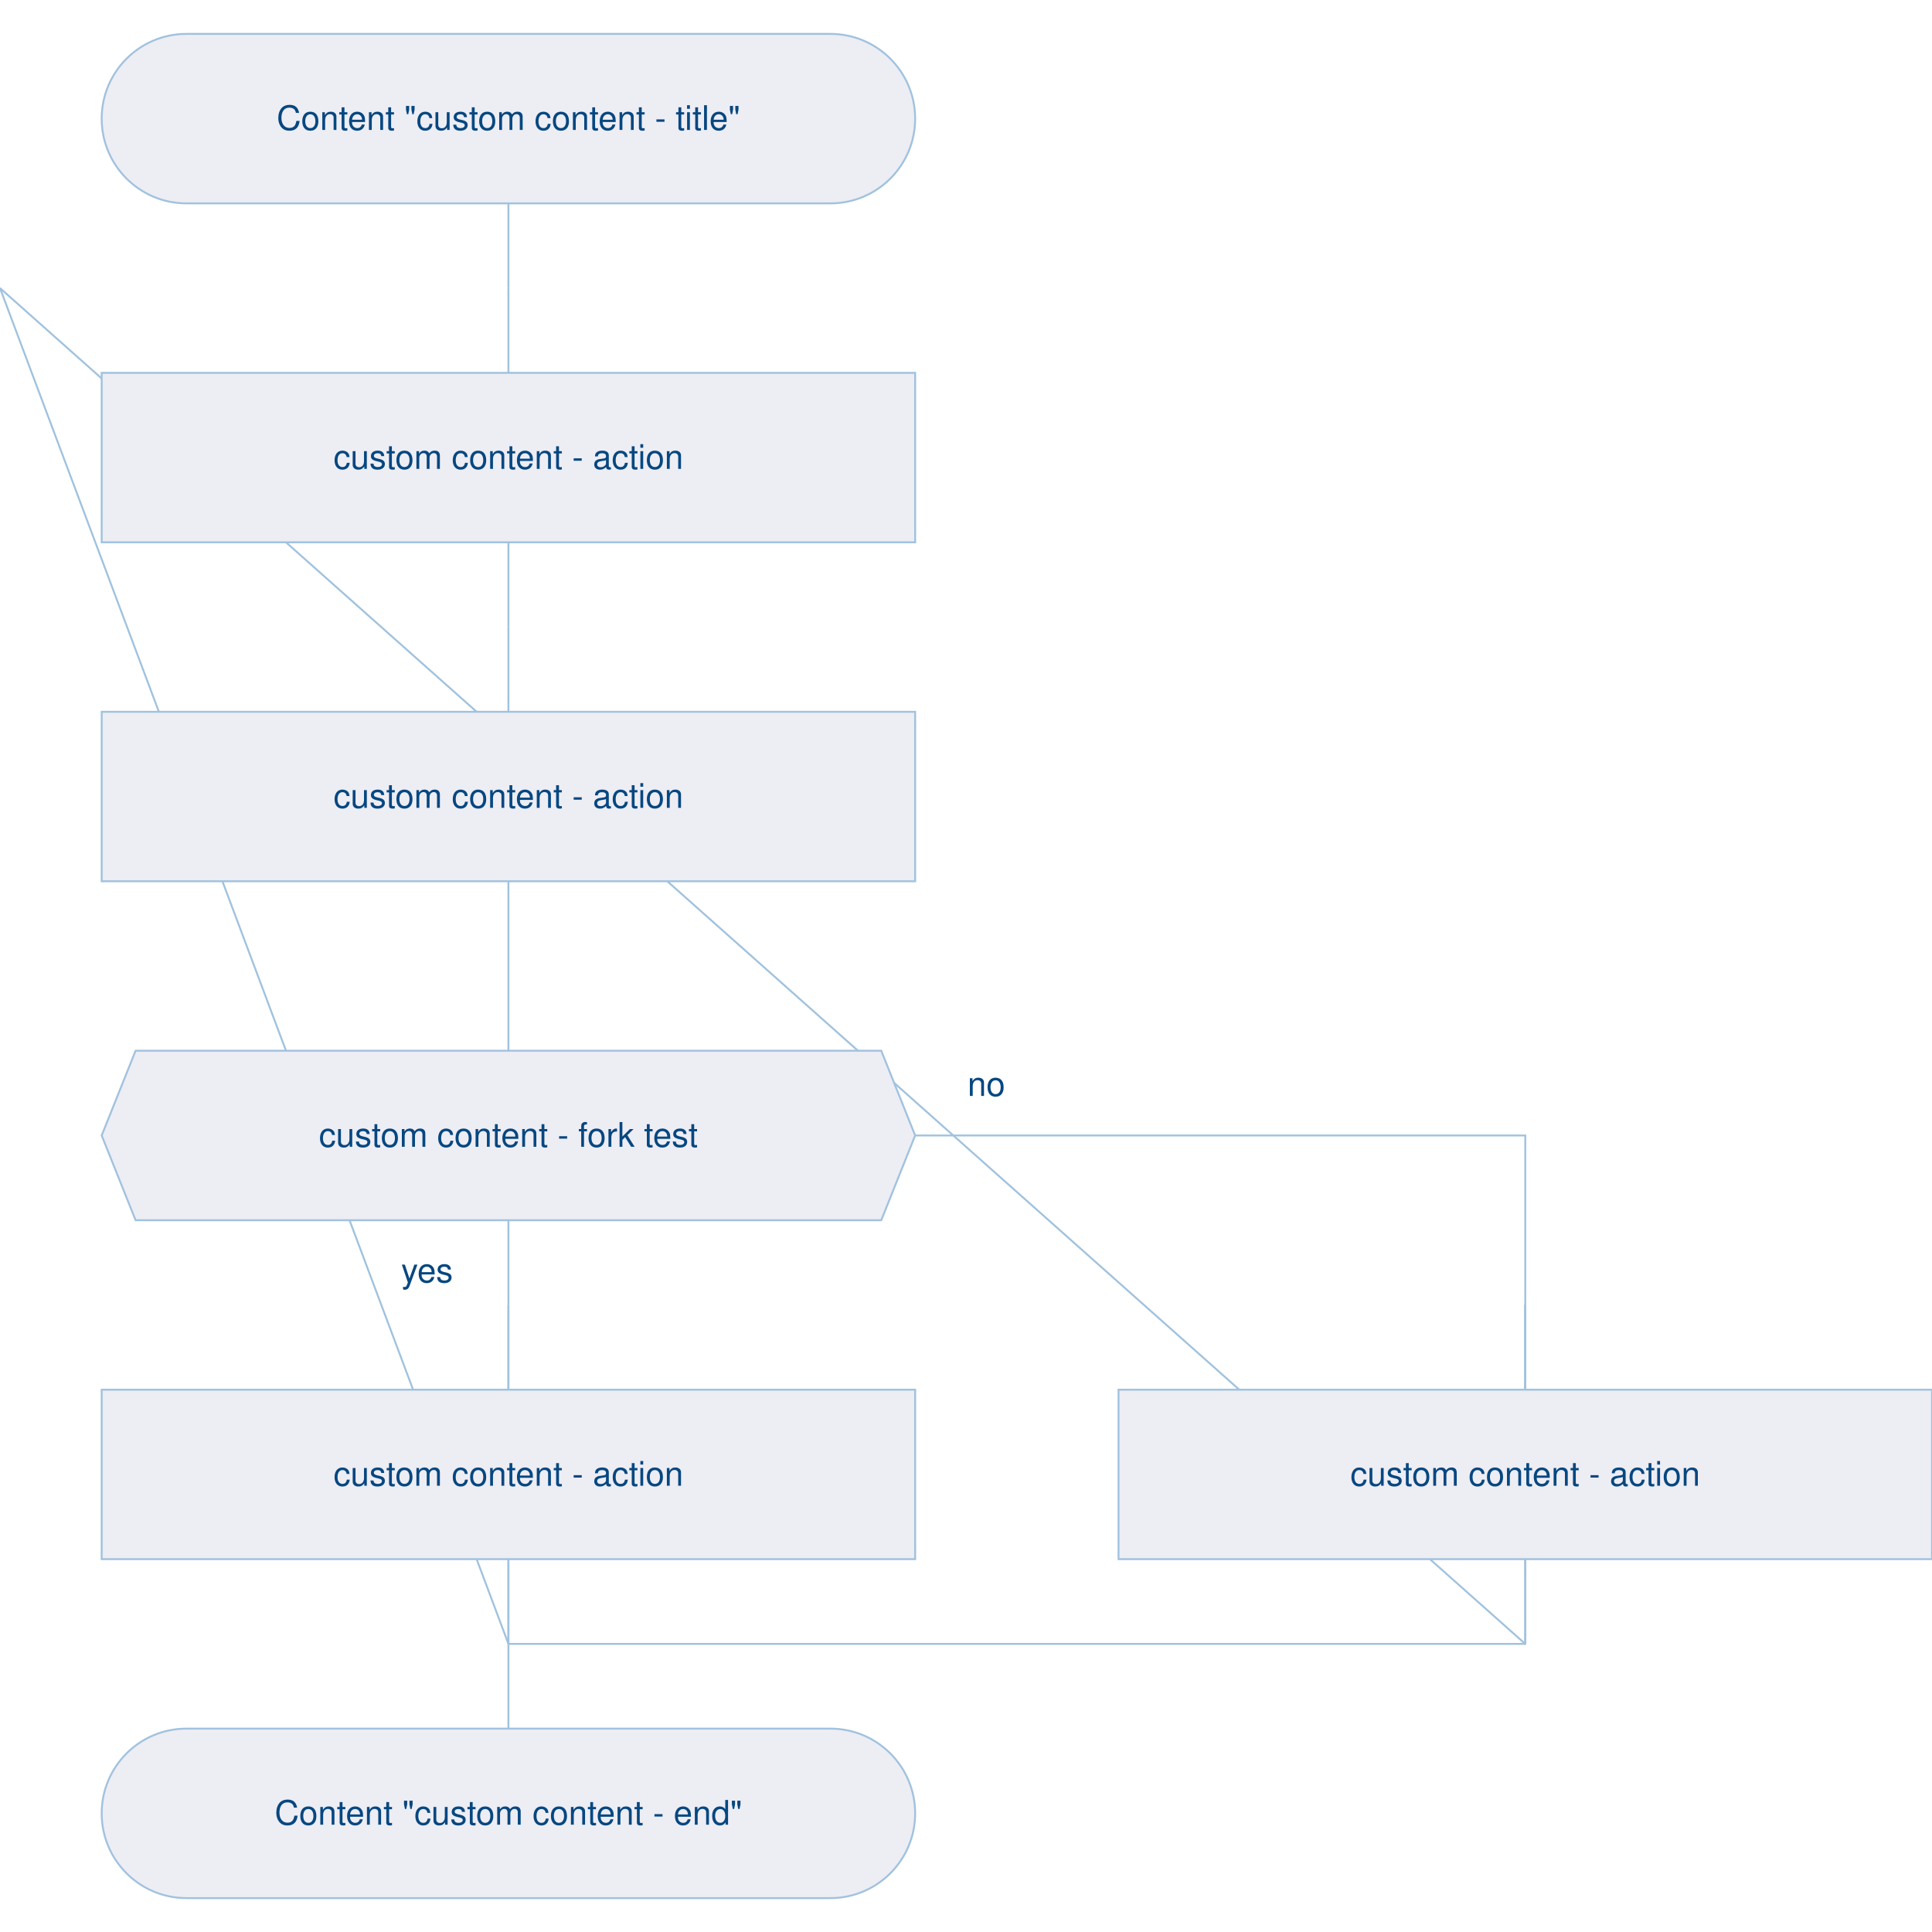
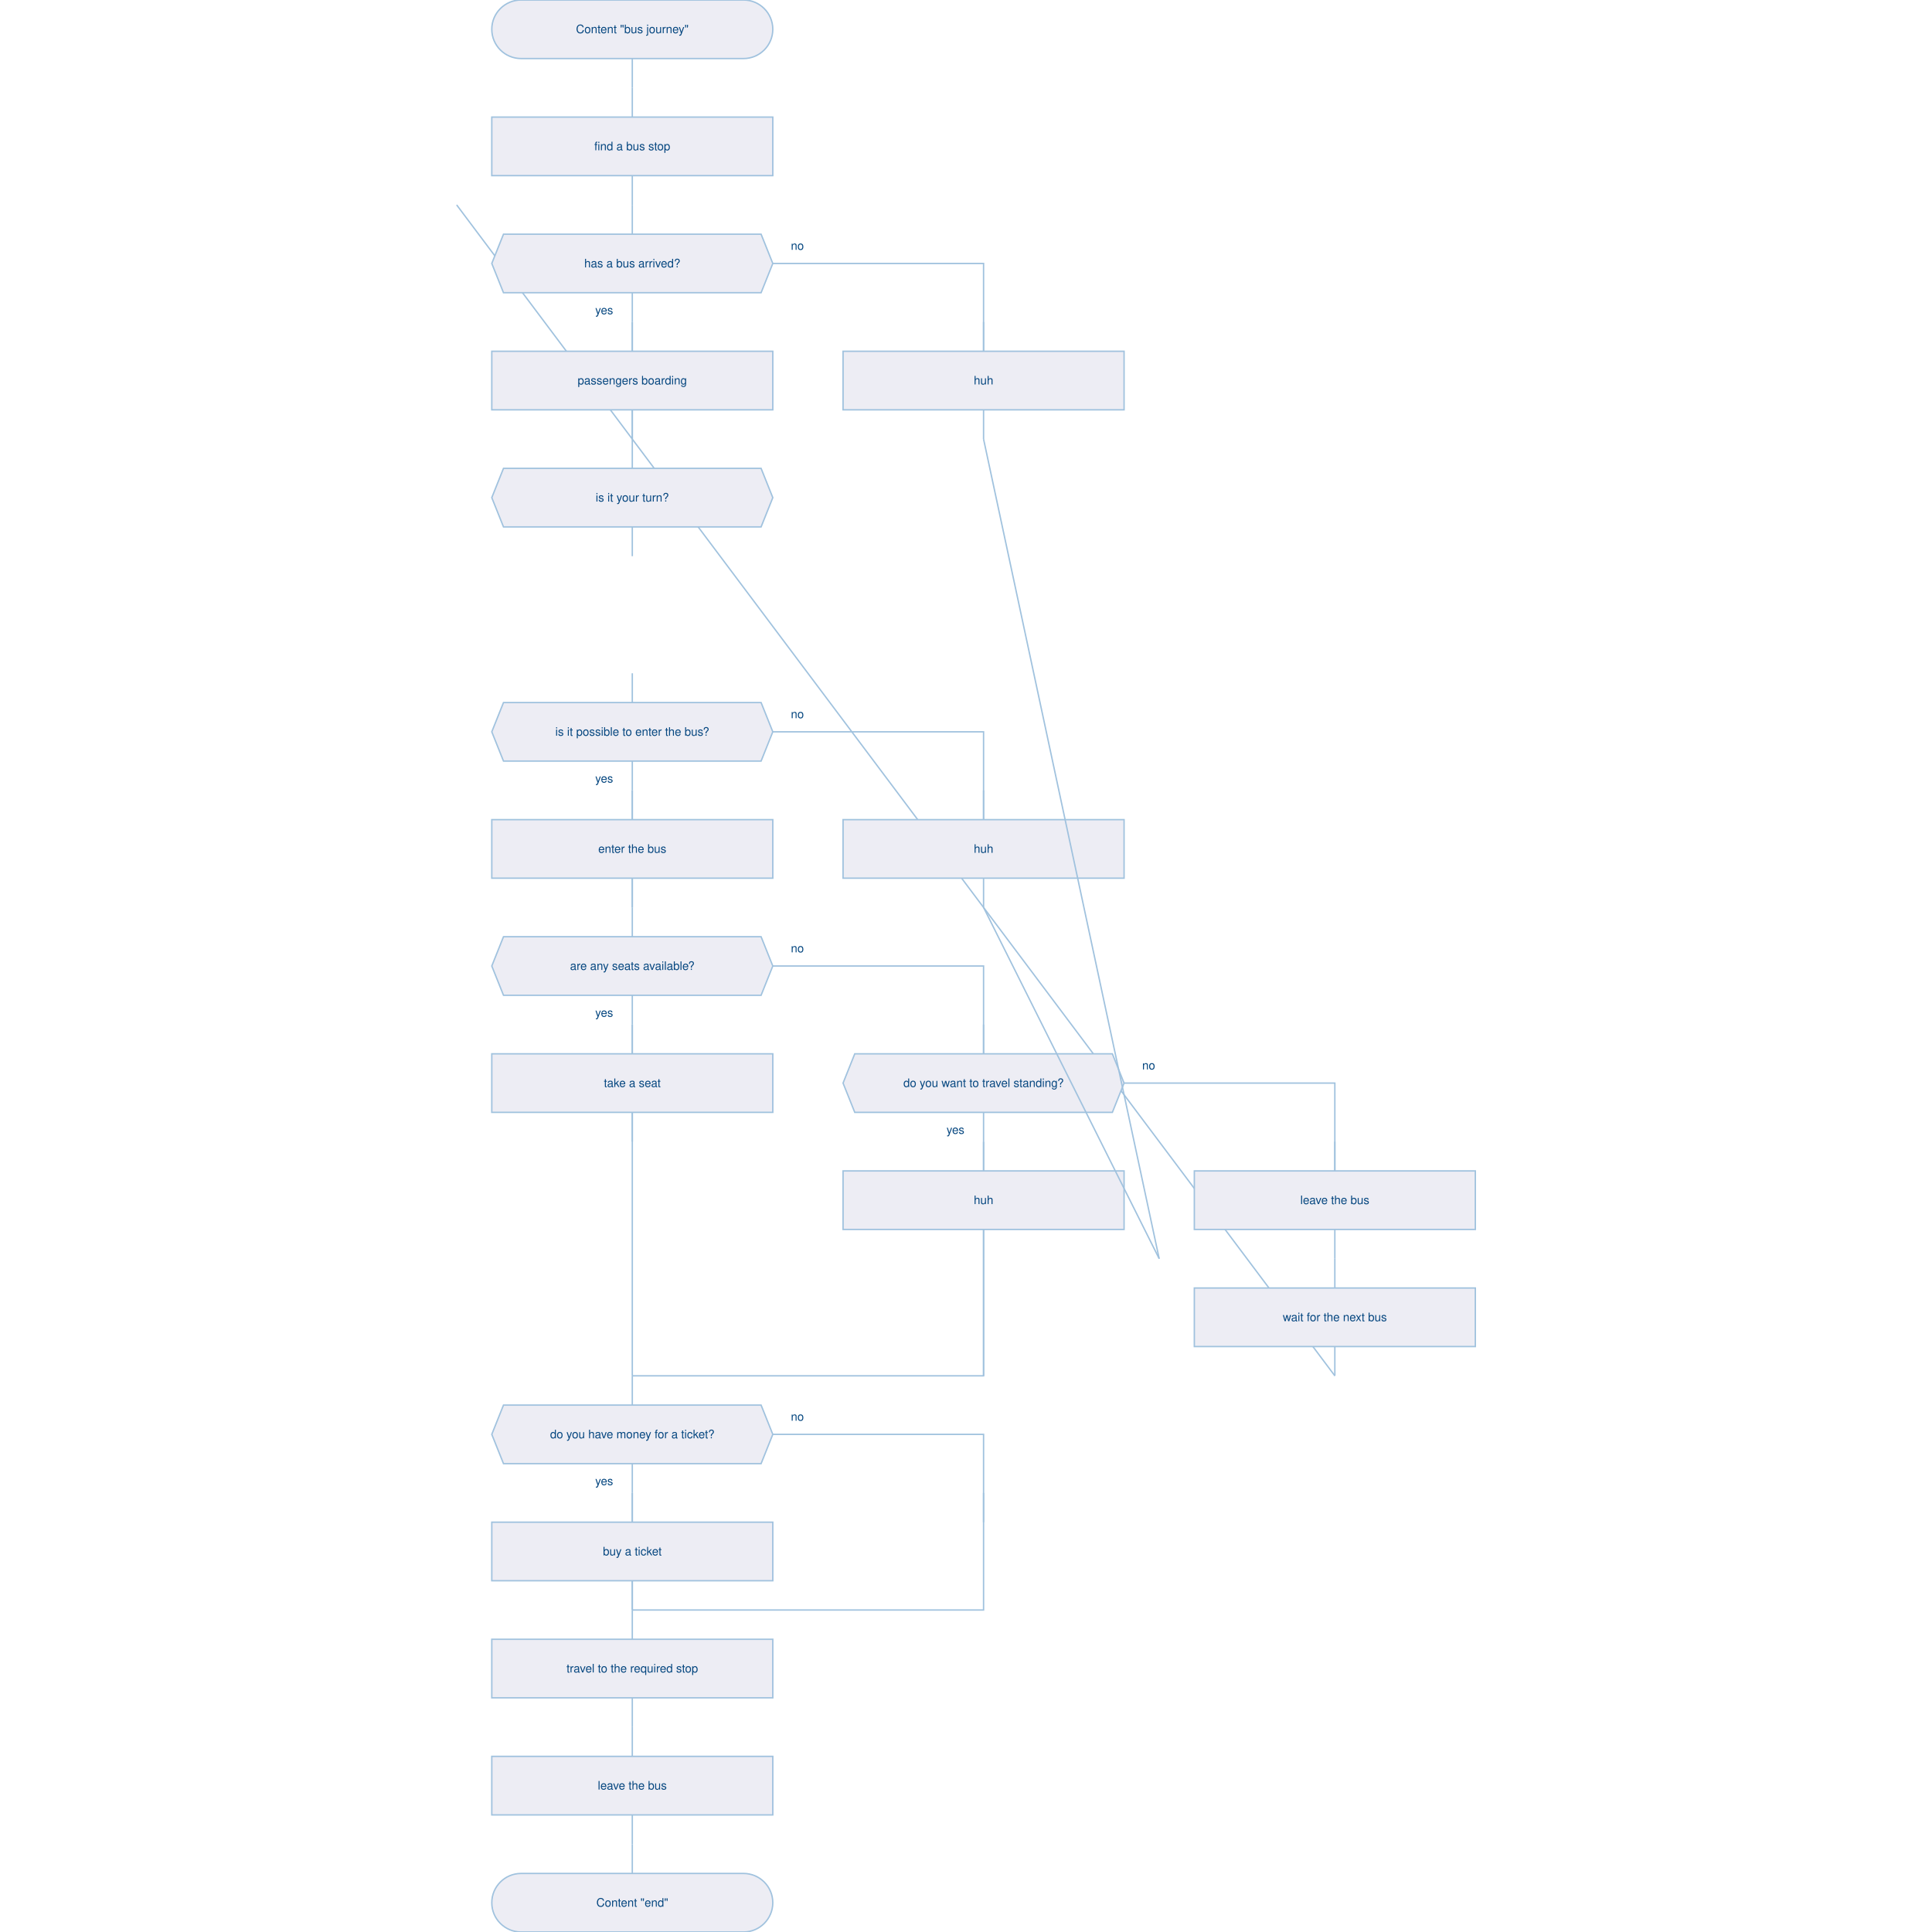
<svg xmlns="http://www.w3.org/2000/svg" font-size="1" viewBox="0.0 0.0 1000.0 1000.0" stroke="rgb(0,0,0)" width="1000" stroke-opacity="1" height="1000" version="1.1">
  <defs />
-   <g stroke-linejoin="miter" fill-opacity="1.0" fill="rgb(237,237,244)" stroke="rgb(160,194,222)" stroke-linecap="butt" stroke-miterlimit="10.0" stroke-opacity="1.0" stroke-width="0.982">
-     <path d="M 473.684,938.596 h 0 c 0,-24.223 -19.637,-43.86 -43.86 -43.86h -333.333 c -24.223,-0 -43.86,19.637 -43.86 43.86h 0 c -0,24.223 19.637,43.86 43.86 43.86h 333.333 c 24.223,0 43.86,-19.637 43.86 -43.86Z" />
-   </g>
-   <g stroke-linejoin="miter" fill-opacity="1.0" font-size="17.544px" fill="rgb(6,71,128)" stroke="rgb(0,0,0)" font-weight="300" font-family="helvetica" stroke-linecap="butt" stroke-miterlimit="10.0" stroke-opacity="1.0" stroke-width="3.929">
-     <text transform="matrix(1,0,0,1,263.1579,938.5965)" stroke="none" dominant-baseline="middle" text-anchor="middle">Content "custom content - end"</text>
-   </g>
-   <g stroke-linejoin="miter" fill-opacity="0.0" fill="rgb(0,0,0)" stroke="rgb(160,194,222)" stroke-linecap="butt" stroke-miterlimit="10.0" stroke-opacity="1.0" stroke-width="0.982">
-     <path d="M 263.158,850.877 v 43.86 " />
-   </g>
-   <g stroke-linejoin="miter" fill-opacity="0.0" fill="rgb(0,0,0)" stroke="rgb(160,194,222)" stroke-linecap="butt" stroke-miterlimit="10.0" stroke-opacity="1.0" stroke-width="0.982">
-     <path d="M 789.474,675.439 v 175.439 h -526.316 " />
-   </g>
-   <g stroke-linejoin="miter" fill-opacity="0.0" fill="rgb(0,0,0)" stroke="rgb(160,194,222)" stroke-linecap="butt" stroke-miterlimit="10.0" stroke-opacity="1.0" stroke-width="0.982">
-     <path d="M 789.474,850.877 l -789.474,-701.754 " />
-   </g>
-   <g stroke-linejoin="miter" fill-opacity="1.0" fill="rgb(237,237,244)" stroke="rgb(160,194,222)" stroke-linecap="butt" stroke-miterlimit="10.0" stroke-opacity="1.0" stroke-width="0.982">
-     <path d="M 578.947,719.298 h 421.053 v 87.719 h -421.053 v -87.719 Z" />
-   </g>
-   <g stroke-linejoin="miter" fill-opacity="1.0" font-size="17.544px" fill="rgb(6,71,128)" stroke="rgb(0,0,0)" font-weight="300" font-family="helvetica" stroke-linecap="butt" stroke-miterlimit="10.0" stroke-opacity="1.0" stroke-width="3.929">
-     <text transform="matrix(1,0,0,1,789.4737,763.1579)" stroke="none" dominant-baseline="middle" text-anchor="middle">custom content - action</text>
-   </g>
-   <g stroke-linejoin="miter" fill-opacity="0.0" fill="rgb(0,0,0)" stroke="rgb(160,194,222)" stroke-linecap="butt" stroke-miterlimit="10.0" stroke-opacity="1.0" stroke-width="0.982">
-     <path d="M 789.474,807.018 v 43.86 " />
-   </g>
-   <g stroke-linejoin="miter" fill-opacity="0.0" fill="rgb(0,0,0)" stroke="rgb(160,194,222)" stroke-linecap="butt" stroke-miterlimit="10.0" stroke-opacity="1.0" stroke-width="0.982">
-     <path d="M 789.474,675.439 v 43.86 " />
-   </g>
-   <g stroke-linejoin="miter" fill-opacity="0.0" fill="rgb(0,0,0)" stroke="rgb(160,194,222)" stroke-linecap="butt" stroke-miterlimit="10.0" stroke-opacity="1.0" stroke-width="0.982">
-     <path d="M 473.684,587.719 h 315.789 v 131.579 " />
-   </g>
-   <g stroke-linejoin="miter" fill-opacity="0.0" fill="rgb(0,0,0)" stroke="rgb(160,194,222)" stroke-linecap="butt" stroke-miterlimit="10.0" stroke-opacity="1.0" stroke-width="0.982">
-     <path d="M 263.158,675.439 v 175.439 " />
-   </g>
-   <g stroke-linejoin="miter" fill-opacity="0.0" fill="rgb(0,0,0)" stroke="rgb(160,194,222)" stroke-linecap="butt" stroke-miterlimit="10.0" stroke-opacity="1.0" stroke-width="0.982">
-     <path d="M 263.158,850.877 l -263.158,-701.754 " />
-   </g>
-   <g stroke-linejoin="miter" fill-opacity="1.0" fill="rgb(237,237,244)" stroke="rgb(160,194,222)" stroke-linecap="butt" stroke-miterlimit="10.0" stroke-opacity="1.0" stroke-width="0.982">
-     <path d="M 52.632,719.298 h 421.053 v 87.719 h -421.053 v -87.719 Z" />
-   </g>
-   <g stroke-linejoin="miter" fill-opacity="1.0" font-size="17.544px" fill="rgb(6,71,128)" stroke="rgb(0,0,0)" font-weight="300" font-family="helvetica" stroke-linecap="butt" stroke-miterlimit="10.0" stroke-opacity="1.0" stroke-width="3.929">
-     <text transform="matrix(1,0,0,1,263.1579,763.1579)" stroke="none" dominant-baseline="middle" text-anchor="middle">custom content - action</text>
-   </g>
-   <g stroke-linejoin="miter" fill-opacity="0.0" fill="rgb(0,0,0)" stroke="rgb(160,194,222)" stroke-linecap="butt" stroke-miterlimit="10.0" stroke-opacity="1.0" stroke-width="0.982">
-     <path d="M 263.158,807.018 v 43.86 " />
-   </g>
-   <g stroke-linejoin="miter" fill-opacity="0.0" fill="rgb(0,0,0)" stroke="rgb(160,194,222)" stroke-linecap="butt" stroke-miterlimit="10.0" stroke-opacity="1.0" stroke-width="0.982">
-     <path d="M 263.158,675.439 v 43.86 " />
-   </g>
-   <g stroke-linejoin="miter" fill-opacity="1.0" font-size="17.544px" fill="rgb(6,71,128)" stroke="rgb(0,0,0)" font-weight="300" font-family="helvetica" stroke-linecap="butt" stroke-miterlimit="10.0" stroke-opacity="1.0" stroke-width="3.929">
-     <text transform="matrix(1,0,0,1,221.0526,657.8947)" stroke="none" dominant-baseline="middle" text-anchor="middle">yes</text>
-   </g>
-   <g stroke-linejoin="miter" fill-opacity="1.0" font-size="17.544px" fill="rgb(6,71,128)" stroke="rgb(0,0,0)" font-weight="300" font-family="helvetica" stroke-linecap="butt" stroke-miterlimit="10.0" stroke-opacity="1.0" stroke-width="3.929">
-     <text transform="matrix(1,0,0,1,510.5263,561.4035)" stroke="none" dominant-baseline="middle" text-anchor="middle">no</text>
-   </g>
-   <g stroke-linejoin="miter" fill-opacity="1.0" fill="rgb(237,237,244)" stroke="rgb(160,194,222)" stroke-linecap="butt" stroke-miterlimit="10.0" stroke-opacity="1.0" stroke-width="0.982">
-     <path d="M 70.175,543.86 h 385.965 l 17.544,43.86 l -17.544,43.86 h -385.965 l -17.544,-43.86 l 17.544,-43.86 Z" />
-   </g>
-   <g stroke-linejoin="miter" fill-opacity="1.0" font-size="17.544px" fill="rgb(6,71,128)" stroke="rgb(0,0,0)" font-weight="300" font-family="helvetica" stroke-linecap="butt" stroke-miterlimit="10.0" stroke-opacity="1.0" stroke-width="3.929">
-     <text transform="matrix(1,0,0,1,263.1579,587.7193)" stroke="none" dominant-baseline="middle" text-anchor="middle">custom content - fork test</text>
-   </g>
-   <g stroke-linejoin="miter" fill-opacity="0.0" fill="rgb(0,0,0)" stroke="rgb(160,194,222)" stroke-linecap="butt" stroke-miterlimit="10.0" stroke-opacity="1.0" stroke-width="0.982">
-     <path d="M 263.158,631.579 v 43.86 " />
-   </g>
-   <g stroke-linejoin="miter" fill-opacity="1.0" fill="rgb(237,237,244)" stroke="rgb(160,194,222)" stroke-linecap="butt" stroke-miterlimit="10.0" stroke-opacity="1.0" stroke-width="0.982">
-     <path d="M 52.632,368.421 h 421.053 v 87.719 h -421.053 v -87.719 Z" />
-   </g>
-   <g stroke-linejoin="miter" fill-opacity="1.0" font-size="17.544px" fill="rgb(6,71,128)" stroke="rgb(0,0,0)" font-weight="300" font-family="helvetica" stroke-linecap="butt" stroke-miterlimit="10.0" stroke-opacity="1.0" stroke-width="3.929">
-     <text transform="matrix(1,0,0,1,263.1579,412.2807)" stroke="none" dominant-baseline="middle" text-anchor="middle">custom content - action</text>
-   </g>
-   <g stroke-linejoin="miter" fill-opacity="0.0" fill="rgb(0,0,0)" stroke="rgb(160,194,222)" stroke-linecap="butt" stroke-miterlimit="10.0" stroke-opacity="1.0" stroke-width="0.982">
-     <path d="M 263.158,456.14 v 43.86 " />
-   </g>
-   <g stroke-linejoin="miter" fill-opacity="1.0" fill="rgb(237,237,244)" stroke="rgb(160,194,222)" stroke-linecap="butt" stroke-miterlimit="10.0" stroke-opacity="1.0" stroke-width="0.982">
-     <path d="M 52.632,192.982 h 421.053 v 87.719 h -421.053 v -87.719 Z" />
-   </g>
-   <g stroke-linejoin="miter" fill-opacity="1.0" font-size="17.544px" fill="rgb(6,71,128)" stroke="rgb(0,0,0)" font-weight="300" font-family="helvetica" stroke-linecap="butt" stroke-miterlimit="10.0" stroke-opacity="1.0" stroke-width="3.929">
-     <text transform="matrix(1,0,0,1,263.1579,236.8421)" stroke="none" dominant-baseline="middle" text-anchor="middle">custom content - action</text>
-   </g>
-   <g stroke-linejoin="miter" fill-opacity="0.0" fill="rgb(0,0,0)" stroke="rgb(160,194,222)" stroke-linecap="butt" stroke-miterlimit="10.0" stroke-opacity="1.0" stroke-width="0.982">
-     <path d="M 263.158,280.702 v 43.86 " />
-   </g>
-   <g stroke-linejoin="miter" fill-opacity="0.0" fill="rgb(0,0,0)" stroke="rgb(160,194,222)" stroke-linecap="butt" stroke-miterlimit="10.0" stroke-opacity="1.0" stroke-width="0.982">
-     <path d="M 263.158,149.123 v 43.86 " />
-   </g>
-   <g stroke-linejoin="miter" fill-opacity="0.0" fill="rgb(0,0,0)" stroke="rgb(160,194,222)" stroke-linecap="butt" stroke-miterlimit="10.0" stroke-opacity="1.0" stroke-width="0.982">
-     <path d="M 263.158,324.561 v 43.86 " />
-   </g>
-   <g stroke-linejoin="miter" fill-opacity="0.0" fill="rgb(0,0,0)" stroke="rgb(160,194,222)" stroke-linecap="butt" stroke-miterlimit="10.0" stroke-opacity="1.0" stroke-width="0.982">
-     <path d="M 263.158,500 v 43.86 " />
-   </g>
-   <g stroke-linejoin="miter" fill-opacity="0.0" fill="rgb(0,0,0)" stroke="rgb(160,194,222)" stroke-linecap="butt" stroke-miterlimit="10.0" stroke-opacity="1.0" stroke-width="0.982">
-     <path d="M 263.158,105.263 v 43.86 " />
-   </g>
-   <g stroke-linejoin="miter" fill-opacity="1.0" fill="rgb(237,237,244)" stroke="rgb(160,194,222)" stroke-linecap="butt" stroke-miterlimit="10.0" stroke-opacity="1.0" stroke-width="0.982">
-     <path d="M 473.684,61.404 h 0 c 0,-24.223 -19.637,-43.86 -43.86 -43.86h -333.333 c -24.223,-0 -43.86,19.637 -43.86 43.86h 0 c -0,24.223 19.637,43.86 43.86 43.86h 333.333 c 24.223,0 43.86,-19.637 43.86 -43.86Z" />
-   </g>
-   <g stroke-linejoin="miter" fill-opacity="1.0" font-size="17.544px" fill="rgb(6,71,128)" stroke="rgb(0,0,0)" font-weight="300" font-family="helvetica" stroke-linecap="butt" stroke-miterlimit="10.0" stroke-opacity="1.0" stroke-width="3.929">
-     <text transform="matrix(1,0,0,1,263.1579,61.4035)" stroke="none" dominant-baseline="middle" text-anchor="middle">Content "custom content - title"</text>
+   <g stroke-linejoin="miter" fill-opacity="1.0" fill="rgb(237,237,244)" stroke="rgb(160,194,222)" stroke-linecap="butt" stroke-miterlimit="10.0" stroke-opacity="1.0" stroke-width="0.726">
+     <path d="M 400,984.848 h 0 c 0,-8.368 -6.784,-15.152 -15.152 -15.152h -115.151 c -8.368,-0 -15.152,6.784 -15.152 15.152h 0 c -0,8.368 6.784,15.152 15.152 15.152h 115.151 c 8.368,0 15.152,-6.784 15.152 -15.152Z" />
+   </g>
+   <g stroke-linejoin="miter" fill-opacity="1.0" font-size="6.061px" fill="rgb(6,71,128)" stroke="rgb(0,0,0)" font-weight="300" font-family="helvetica" stroke-linecap="butt" stroke-miterlimit="10.0" stroke-opacity="1.0" stroke-width="2.905">
+     <text transform="matrix(1,0,0,1,327.2727,984.8485)" stroke="none" dominant-baseline="middle" text-anchor="middle">Content "end"</text>
+   </g>
+   <g stroke-linejoin="miter" fill-opacity="0.0" fill="rgb(0,0,0)" stroke="rgb(160,194,222)" stroke-linecap="butt" stroke-miterlimit="10.0" stroke-opacity="1.0" stroke-width="0.726">
+     <path d="M 327.273,954.545 v 15.152 " />
+   </g>
+   <g stroke-linejoin="miter" fill-opacity="1.0" fill="rgb(237,237,244)" stroke="rgb(160,194,222)" stroke-linecap="butt" stroke-miterlimit="10.0" stroke-opacity="1.0" stroke-width="0.726">
+     <path d="M 254.546,909.091 h 145.454 v 30.303 h -145.454 v -30.303 Z" />
+   </g>
+   <g stroke-linejoin="miter" fill-opacity="1.0" font-size="6.061px" fill="rgb(6,71,128)" stroke="rgb(0,0,0)" font-weight="300" font-family="helvetica" stroke-linecap="butt" stroke-miterlimit="10.0" stroke-opacity="1.0" stroke-width="2.905">
+     <text transform="matrix(1,0,0,1,327.2727,924.2424)" stroke="none" dominant-baseline="middle" text-anchor="middle">leave the bus</text>
+   </g>
+   <g stroke-linejoin="miter" fill-opacity="0.0" fill="rgb(0,0,0)" stroke="rgb(160,194,222)" stroke-linecap="butt" stroke-miterlimit="10.0" stroke-opacity="1.0" stroke-width="0.726">
+     <path d="M 327.273,939.394 v 15.152 " />
+   </g>
+   <g stroke-linejoin="miter" fill-opacity="1.0" fill="rgb(237,237,244)" stroke="rgb(160,194,222)" stroke-linecap="butt" stroke-miterlimit="10.0" stroke-opacity="1.0" stroke-width="0.726">
+     <path d="M 254.546,848.485 h 145.454 v 30.303 h -145.454 v -30.303 Z" />
+   </g>
+   <g stroke-linejoin="miter" fill-opacity="1.0" font-size="6.061px" fill="rgb(6,71,128)" stroke="rgb(0,0,0)" font-weight="300" font-family="helvetica" stroke-linecap="butt" stroke-miterlimit="10.0" stroke-opacity="1.0" stroke-width="2.905">
+     <text transform="matrix(1,0,0,1,327.2727,863.6364)" stroke="none" dominant-baseline="middle" text-anchor="middle">travel to the required stop</text>
+   </g>
+   <g stroke-linejoin="miter" fill-opacity="0.0" fill="rgb(0,0,0)" stroke="rgb(160,194,222)" stroke-linecap="butt" stroke-miterlimit="10.0" stroke-opacity="1.0" stroke-width="0.726">
+     <path d="M 327.273,878.788 v 15.152 " />
+   </g>
+   <g stroke-linejoin="miter" fill-opacity="0.0" fill="rgb(0,0,0)" stroke="rgb(160,194,222)" stroke-linecap="butt" stroke-miterlimit="10.0" stroke-opacity="1.0" stroke-width="0.726">
+     <path d="M 509.091,772.727 v 60.606 h -181.818 " />
+   </g>
+   <g stroke-linejoin="miter" fill-opacity="0.0" fill="rgb(0,0,0)" stroke="rgb(160,194,222)" stroke-linecap="butt" stroke-miterlimit="10.0" stroke-opacity="1.0" stroke-width="0.726">
+     <path d="M 400,742.424 h 109.091 v 45.455 " />
+   </g>
+   <g stroke-linejoin="miter" fill-opacity="0.0" fill="rgb(0,0,0)" stroke="rgb(160,194,222)" stroke-linecap="butt" stroke-miterlimit="10.0" stroke-opacity="1.0" stroke-width="0.726">
+     <path d="M 327.273,772.727 v 60.606 " />
+   </g>
+   <g stroke-linejoin="miter" fill-opacity="1.0" fill="rgb(237,237,244)" stroke="rgb(160,194,222)" stroke-linecap="butt" stroke-miterlimit="10.0" stroke-opacity="1.0" stroke-width="0.726">
+     <path d="M 254.546,787.879 h 145.454 v 30.303 h -145.454 v -30.303 Z" />
+   </g>
+   <g stroke-linejoin="miter" fill-opacity="1.0" font-size="6.061px" fill="rgb(6,71,128)" stroke="rgb(0,0,0)" font-weight="300" font-family="helvetica" stroke-linecap="butt" stroke-miterlimit="10.0" stroke-opacity="1.0" stroke-width="2.905">
+     <text transform="matrix(1,0,0,1,327.2727,803.0303)" stroke="none" dominant-baseline="middle" text-anchor="middle">buy a ticket</text>
+   </g>
+   <g stroke-linejoin="miter" fill-opacity="0.0" fill="rgb(0,0,0)" stroke="rgb(160,194,222)" stroke-linecap="butt" stroke-miterlimit="10.0" stroke-opacity="1.0" stroke-width="0.726">
+     <path d="M 327.273,818.182 v 15.152 " />
+   </g>
+   <g stroke-linejoin="miter" fill-opacity="0.0" fill="rgb(0,0,0)" stroke="rgb(160,194,222)" stroke-linecap="butt" stroke-miterlimit="10.0" stroke-opacity="1.0" stroke-width="0.726">
+     <path d="M 327.273,772.727 v 15.152 " />
+   </g>
+   <g stroke-linejoin="miter" fill-opacity="1.0" font-size="6.061px" fill="rgb(6,71,128)" stroke="rgb(0,0,0)" font-weight="300" font-family="helvetica" stroke-linecap="butt" stroke-miterlimit="10.0" stroke-opacity="1.0" stroke-width="2.905">
+     <text transform="matrix(1,0,0,1,312.7273,766.6667)" stroke="none" dominant-baseline="middle" text-anchor="middle">yes</text>
+   </g>
+   <g stroke-linejoin="miter" fill-opacity="1.0" font-size="6.061px" fill="rgb(6,71,128)" stroke="rgb(0,0,0)" font-weight="300" font-family="helvetica" stroke-linecap="butt" stroke-miterlimit="10.0" stroke-opacity="1.0" stroke-width="2.905">
+     <text transform="matrix(1,0,0,1,412.7273,733.3333)" stroke="none" dominant-baseline="middle" text-anchor="middle">no</text>
+   </g>
+   <g stroke-linejoin="miter" fill-opacity="1.0" fill="rgb(237,237,244)" stroke="rgb(160,194,222)" stroke-linecap="butt" stroke-miterlimit="10.0" stroke-opacity="1.0" stroke-width="0.726">
+     <path d="M 260.606,727.273 h 133.333 l 6.061,15.152 l -6.061,15.152 h -133.333 l -6.061,-15.152 l 6.061,-15.152 Z" />
+   </g>
+   <g stroke-linejoin="miter" fill-opacity="1.0" font-size="6.061px" fill="rgb(6,71,128)" stroke="rgb(0,0,0)" font-weight="300" font-family="helvetica" stroke-linecap="butt" stroke-miterlimit="10.0" stroke-opacity="1.0" stroke-width="2.905">
+     <text transform="matrix(1,0,0,1,327.2727,742.4242)" stroke="none" dominant-baseline="middle" text-anchor="middle">do you have money for a ticket?</text>
+   </g>
+   <g stroke-linejoin="miter" fill-opacity="0.0" fill="rgb(0,0,0)" stroke="rgb(160,194,222)" stroke-linecap="butt" stroke-miterlimit="10.0" stroke-opacity="1.0" stroke-width="0.726">
+     <path d="M 327.273,757.576 v 15.152 " />
+   </g>
+   <g stroke-linejoin="miter" fill-opacity="0.0" fill="rgb(0,0,0)" stroke="rgb(160,194,222)" stroke-linecap="butt" stroke-miterlimit="10.0" stroke-opacity="1.0" stroke-width="0.726">
+     <path d="M 509.091,651.515 v 60.606 h -181.818 " />
+   </g>
+   <g stroke-linejoin="miter" fill-opacity="0.0" fill="rgb(0,0,0)" stroke="rgb(160,194,222)" stroke-linecap="butt" stroke-miterlimit="10.0" stroke-opacity="1.0" stroke-width="0.726">
+     <path d="M 690.909,712.121 l -454.546,-606.061 " />
+   </g>
+   <g stroke-linejoin="miter" fill-opacity="1.0" fill="rgb(237,237,244)" stroke="rgb(160,194,222)" stroke-linecap="butt" stroke-miterlimit="10.0" stroke-opacity="1.0" stroke-width="0.726">
+     <path d="M 618.182,666.667 h 145.454 v 30.303 h -145.454 v -30.303 Z" />
+   </g>
+   <g stroke-linejoin="miter" fill-opacity="1.0" font-size="6.061px" fill="rgb(6,71,128)" stroke="rgb(0,0,0)" font-weight="300" font-family="helvetica" stroke-linecap="butt" stroke-miterlimit="10.0" stroke-opacity="1.0" stroke-width="2.905">
+     <text transform="matrix(1,0,0,1,690.9091,681.8182)" stroke="none" dominant-baseline="middle" text-anchor="middle">wait for the next bus</text>
+   </g>
+   <g stroke-linejoin="miter" fill-opacity="0.0" fill="rgb(0,0,0)" stroke="rgb(160,194,222)" stroke-linecap="butt" stroke-miterlimit="10.0" stroke-opacity="1.0" stroke-width="0.726">
+     <path d="M 690.909,696.97 v 15.152 " />
+   </g>
+   <g stroke-linejoin="miter" fill-opacity="1.0" fill="rgb(237,237,244)" stroke="rgb(160,194,222)" stroke-linecap="butt" stroke-miterlimit="10.0" stroke-opacity="1.0" stroke-width="0.726">
+     <path d="M 618.182,606.061 h 145.454 v 30.303 h -145.454 v -30.303 Z" />
+   </g>
+   <g stroke-linejoin="miter" fill-opacity="1.0" font-size="6.061px" fill="rgb(6,71,128)" stroke="rgb(0,0,0)" font-weight="300" font-family="helvetica" stroke-linecap="butt" stroke-miterlimit="10.0" stroke-opacity="1.0" stroke-width="2.905">
+     <text transform="matrix(1,0,0,1,690.9091,621.2121)" stroke="none" dominant-baseline="middle" text-anchor="middle">leave the bus</text>
+   </g>
+   <g stroke-linejoin="miter" fill-opacity="0.0" fill="rgb(0,0,0)" stroke="rgb(160,194,222)" stroke-linecap="butt" stroke-miterlimit="10.0" stroke-opacity="1.0" stroke-width="0.726">
+     <path d="M 690.909,636.364 v 15.152 " />
+   </g>
+   <g stroke-linejoin="miter" fill-opacity="0.0" fill="rgb(0,0,0)" stroke="rgb(160,194,222)" stroke-linecap="butt" stroke-miterlimit="10.0" stroke-opacity="1.0" stroke-width="0.726">
+     <path d="M 690.909,590.909 v 15.152 " />
+   </g>
+   <g stroke-linejoin="miter" fill-opacity="0.0" fill="rgb(0,0,0)" stroke="rgb(160,194,222)" stroke-linecap="butt" stroke-miterlimit="10.0" stroke-opacity="1.0" stroke-width="0.726">
+     <path d="M 690.909,651.515 v 15.152 " />
+   </g>
+   <g stroke-linejoin="miter" fill-opacity="0.0" fill="rgb(0,0,0)" stroke="rgb(160,194,222)" stroke-linecap="butt" stroke-miterlimit="10.0" stroke-opacity="1.0" stroke-width="0.726">
+     <path d="M 581.818,560.606 h 109.091 v 45.455 " />
+   </g>
+   <g stroke-linejoin="miter" fill-opacity="0.0" fill="rgb(0,0,0)" stroke="rgb(160,194,222)" stroke-linecap="butt" stroke-miterlimit="10.0" stroke-opacity="1.0" stroke-width="0.726">
+     <path d="M 509.091,590.909 v 121.212 " />
+   </g>
+   <g stroke-linejoin="miter" fill-opacity="1.0" fill="rgb(237,237,244)" stroke="rgb(160,194,222)" stroke-linecap="butt" stroke-miterlimit="10.0" stroke-opacity="1.0" stroke-width="0.726">
+     <path d="M 436.364,606.061 h 145.454 v 30.303 h -145.454 v -30.303 Z" />
+   </g>
+   <g stroke-linejoin="miter" fill-opacity="1.0" font-size="6.061px" fill="rgb(6,71,128)" stroke="rgb(0,0,0)" font-weight="300" font-family="helvetica" stroke-linecap="butt" stroke-miterlimit="10.0" stroke-opacity="1.0" stroke-width="2.905">
+     <text transform="matrix(1,0,0,1,509.0909,621.2121)" stroke="none" dominant-baseline="middle" text-anchor="middle">huh</text>
+   </g>
+   <g stroke-linejoin="miter" fill-opacity="0.0" fill="rgb(0,0,0)" stroke="rgb(160,194,222)" stroke-linecap="butt" stroke-miterlimit="10.0" stroke-opacity="1.0" stroke-width="0.726">
+     <path d="M 509.091,636.364 v 15.152 " />
+   </g>
+   <g stroke-linejoin="miter" fill-opacity="0.0" fill="rgb(0,0,0)" stroke="rgb(160,194,222)" stroke-linecap="butt" stroke-miterlimit="10.0" stroke-opacity="1.0" stroke-width="0.726">
+     <path d="M 509.091,590.909 v 15.152 " />
+   </g>
+   <g stroke-linejoin="miter" fill-opacity="1.0" font-size="6.061px" fill="rgb(6,71,128)" stroke="rgb(0,0,0)" font-weight="300" font-family="helvetica" stroke-linecap="butt" stroke-miterlimit="10.0" stroke-opacity="1.0" stroke-width="2.905">
+     <text transform="matrix(1,0,0,1,494.5455,584.8485)" stroke="none" dominant-baseline="middle" text-anchor="middle">yes</text>
+   </g>
+   <g stroke-linejoin="miter" fill-opacity="1.0" font-size="6.061px" fill="rgb(6,71,128)" stroke="rgb(0,0,0)" font-weight="300" font-family="helvetica" stroke-linecap="butt" stroke-miterlimit="10.0" stroke-opacity="1.0" stroke-width="2.905">
+     <text transform="matrix(1,0,0,1,594.5455,551.5152)" stroke="none" dominant-baseline="middle" text-anchor="middle">no</text>
+   </g>
+   <g stroke-linejoin="miter" fill-opacity="1.0" fill="rgb(237,237,244)" stroke="rgb(160,194,222)" stroke-linecap="butt" stroke-miterlimit="10.0" stroke-opacity="1.0" stroke-width="0.726">
+     <path d="M 442.424,545.455 h 133.333 l 6.061,15.152 l -6.061,15.152 h -133.333 l -6.061,-15.152 l 6.061,-15.152 Z" />
+   </g>
+   <g stroke-linejoin="miter" fill-opacity="1.0" font-size="6.061px" fill="rgb(6,71,128)" stroke="rgb(0,0,0)" font-weight="300" font-family="helvetica" stroke-linecap="butt" stroke-miterlimit="10.0" stroke-opacity="1.0" stroke-width="2.905">
+     <text transform="matrix(1,0,0,1,509.0909,560.6061)" stroke="none" dominant-baseline="middle" text-anchor="middle">do you want to travel standing?</text>
+   </g>
+   <g stroke-linejoin="miter" fill-opacity="0.0" fill="rgb(0,0,0)" stroke="rgb(160,194,222)" stroke-linecap="butt" stroke-miterlimit="10.0" stroke-opacity="1.0" stroke-width="0.726">
+     <path d="M 509.091,575.758 v 15.152 " />
+   </g>
+   <g stroke-linejoin="miter" fill-opacity="0.0" fill="rgb(0,0,0)" stroke="rgb(160,194,222)" stroke-linecap="butt" stroke-miterlimit="10.0" stroke-opacity="1.0" stroke-width="0.726">
+     <path d="M 509.091,530.303 v 15.152 " />
+   </g>
+   <g stroke-linejoin="miter" fill-opacity="0.0" fill="rgb(0,0,0)" stroke="rgb(160,194,222)" stroke-linecap="butt" stroke-miterlimit="10.0" stroke-opacity="1.0" stroke-width="0.726">
+     <path d="M 400,500 h 109.091 v 45.455 " />
+   </g>
+   <g stroke-linejoin="miter" fill-opacity="0.0" fill="rgb(0,0,0)" stroke="rgb(160,194,222)" stroke-linecap="butt" stroke-miterlimit="10.0" stroke-opacity="1.0" stroke-width="0.726">
+     <path d="M 327.273,530.303 v 181.818 " />
+   </g>
+   <g stroke-linejoin="miter" fill-opacity="1.0" fill="rgb(237,237,244)" stroke="rgb(160,194,222)" stroke-linecap="butt" stroke-miterlimit="10.0" stroke-opacity="1.0" stroke-width="0.726">
+     <path d="M 254.546,545.455 h 145.454 v 30.303 h -145.454 v -30.303 Z" />
+   </g>
+   <g stroke-linejoin="miter" fill-opacity="1.0" font-size="6.061px" fill="rgb(6,71,128)" stroke="rgb(0,0,0)" font-weight="300" font-family="helvetica" stroke-linecap="butt" stroke-miterlimit="10.0" stroke-opacity="1.0" stroke-width="2.905">
+     <text transform="matrix(1,0,0,1,327.2727,560.6061)" stroke="none" dominant-baseline="middle" text-anchor="middle">take a seat</text>
+   </g>
+   <g stroke-linejoin="miter" fill-opacity="0.0" fill="rgb(0,0,0)" stroke="rgb(160,194,222)" stroke-linecap="butt" stroke-miterlimit="10.0" stroke-opacity="1.0" stroke-width="0.726">
+     <path d="M 327.273,575.758 v 15.152 " />
+   </g>
+   <g stroke-linejoin="miter" fill-opacity="0.0" fill="rgb(0,0,0)" stroke="rgb(160,194,222)" stroke-linecap="butt" stroke-miterlimit="10.0" stroke-opacity="1.0" stroke-width="0.726">
+     <path d="M 327.273,530.303 v 15.152 " />
+   </g>
+   <g stroke-linejoin="miter" fill-opacity="1.0" font-size="6.061px" fill="rgb(6,71,128)" stroke="rgb(0,0,0)" font-weight="300" font-family="helvetica" stroke-linecap="butt" stroke-miterlimit="10.0" stroke-opacity="1.0" stroke-width="2.905">
+     <text transform="matrix(1,0,0,1,312.7273,524.2424)" stroke="none" dominant-baseline="middle" text-anchor="middle">yes</text>
+   </g>
+   <g stroke-linejoin="miter" fill-opacity="1.0" font-size="6.061px" fill="rgb(6,71,128)" stroke="rgb(0,0,0)" font-weight="300" font-family="helvetica" stroke-linecap="butt" stroke-miterlimit="10.0" stroke-opacity="1.0" stroke-width="2.905">
+     <text transform="matrix(1,0,0,1,412.7273,490.9091)" stroke="none" dominant-baseline="middle" text-anchor="middle">no</text>
+   </g>
+   <g stroke-linejoin="miter" fill-opacity="1.0" fill="rgb(237,237,244)" stroke="rgb(160,194,222)" stroke-linecap="butt" stroke-miterlimit="10.0" stroke-opacity="1.0" stroke-width="0.726">
+     <path d="M 260.606,484.849 h 133.333 l 6.061,15.152 l -6.061,15.152 h -133.333 l -6.061,-15.152 l 6.061,-15.152 Z" />
+   </g>
+   <g stroke-linejoin="miter" fill-opacity="1.0" font-size="6.061px" fill="rgb(6,71,128)" stroke="rgb(0,0,0)" font-weight="300" font-family="helvetica" stroke-linecap="butt" stroke-miterlimit="10.0" stroke-opacity="1.0" stroke-width="2.905">
+     <text transform="matrix(1,0,0,1,327.2727,500)" stroke="none" dominant-baseline="middle" text-anchor="middle">are any seats available?</text>
+   </g>
+   <g stroke-linejoin="miter" fill-opacity="0.0" fill="rgb(0,0,0)" stroke="rgb(160,194,222)" stroke-linecap="butt" stroke-miterlimit="10.0" stroke-opacity="1.0" stroke-width="0.726">
+     <path d="M 327.273,515.152 v 15.152 " />
+   </g>
+   <g stroke-linejoin="miter" fill-opacity="0.0" fill="rgb(0,0,0)" stroke="rgb(160,194,222)" stroke-linecap="butt" stroke-miterlimit="10.0" stroke-opacity="1.0" stroke-width="0.726">
+     <path d="M 509.091,469.697 l 90.909,181.818 " />
+   </g>
+   <g stroke-linejoin="miter" fill-opacity="1.0" fill="rgb(237,237,244)" stroke="rgb(160,194,222)" stroke-linecap="butt" stroke-miterlimit="10.0" stroke-opacity="1.0" stroke-width="0.726">
+     <path d="M 436.364,424.242 h 145.454 v 30.303 h -145.454 v -30.303 Z" />
+   </g>
+   <g stroke-linejoin="miter" fill-opacity="1.0" font-size="6.061px" fill="rgb(6,71,128)" stroke="rgb(0,0,0)" font-weight="300" font-family="helvetica" stroke-linecap="butt" stroke-miterlimit="10.0" stroke-opacity="1.0" stroke-width="2.905">
+     <text transform="matrix(1,0,0,1,509.0909,439.3939)" stroke="none" dominant-baseline="middle" text-anchor="middle">huh</text>
+   </g>
+   <g stroke-linejoin="miter" fill-opacity="0.0" fill="rgb(0,0,0)" stroke="rgb(160,194,222)" stroke-linecap="butt" stroke-miterlimit="10.0" stroke-opacity="1.0" stroke-width="0.726">
+     <path d="M 509.091,454.546 v 15.152 " />
+   </g>
+   <g stroke-linejoin="miter" fill-opacity="0.0" fill="rgb(0,0,0)" stroke="rgb(160,194,222)" stroke-linecap="butt" stroke-miterlimit="10.0" stroke-opacity="1.0" stroke-width="0.726">
+     <path d="M 509.091,409.091 v 15.152 " />
+   </g>
+   <g stroke-linejoin="miter" fill-opacity="0.0" fill="rgb(0,0,0)" stroke="rgb(160,194,222)" stroke-linecap="butt" stroke-miterlimit="10.0" stroke-opacity="1.0" stroke-width="0.726">
+     <path d="M 400,378.788 h 109.091 v 45.455 " />
+   </g>
+   <g stroke-linejoin="miter" fill-opacity="0.0" fill="rgb(0,0,0)" stroke="rgb(160,194,222)" stroke-linecap="butt" stroke-miterlimit="10.0" stroke-opacity="1.0" stroke-width="0.726">
+     <path d="M 327.273,409.091 v 60.606 " />
+   </g>
+   <g stroke-linejoin="miter" fill-opacity="1.0" fill="rgb(237,237,244)" stroke="rgb(160,194,222)" stroke-linecap="butt" stroke-miterlimit="10.0" stroke-opacity="1.0" stroke-width="0.726">
+     <path d="M 254.546,424.242 h 145.454 v 30.303 h -145.454 v -30.303 Z" />
+   </g>
+   <g stroke-linejoin="miter" fill-opacity="1.0" font-size="6.061px" fill="rgb(6,71,128)" stroke="rgb(0,0,0)" font-weight="300" font-family="helvetica" stroke-linecap="butt" stroke-miterlimit="10.0" stroke-opacity="1.0" stroke-width="2.905">
+     <text transform="matrix(1,0,0,1,327.2727,439.3939)" stroke="none" dominant-baseline="middle" text-anchor="middle">enter the bus</text>
+   </g>
+   <g stroke-linejoin="miter" fill-opacity="0.0" fill="rgb(0,0,0)" stroke="rgb(160,194,222)" stroke-linecap="butt" stroke-miterlimit="10.0" stroke-opacity="1.0" stroke-width="0.726">
+     <path d="M 327.273,454.546 v 15.152 " />
+   </g>
+   <g stroke-linejoin="miter" fill-opacity="0.0" fill="rgb(0,0,0)" stroke="rgb(160,194,222)" stroke-linecap="butt" stroke-miterlimit="10.0" stroke-opacity="1.0" stroke-width="0.726">
+     <path d="M 327.273,409.091 v 15.152 " />
+   </g>
+   <g stroke-linejoin="miter" fill-opacity="1.0" font-size="6.061px" fill="rgb(6,71,128)" stroke="rgb(0,0,0)" font-weight="300" font-family="helvetica" stroke-linecap="butt" stroke-miterlimit="10.0" stroke-opacity="1.0" stroke-width="2.905">
+     <text transform="matrix(1,0,0,1,312.7273,403.0303)" stroke="none" dominant-baseline="middle" text-anchor="middle">yes</text>
+   </g>
+   <g stroke-linejoin="miter" fill-opacity="1.0" font-size="6.061px" fill="rgb(6,71,128)" stroke="rgb(0,0,0)" font-weight="300" font-family="helvetica" stroke-linecap="butt" stroke-miterlimit="10.0" stroke-opacity="1.0" stroke-width="2.905">
+     <text transform="matrix(1,0,0,1,412.7273,369.697)" stroke="none" dominant-baseline="middle" text-anchor="middle">no</text>
+   </g>
+   <g stroke-linejoin="miter" fill-opacity="1.0" fill="rgb(237,237,244)" stroke="rgb(160,194,222)" stroke-linecap="butt" stroke-miterlimit="10.0" stroke-opacity="1.0" stroke-width="0.726">
+     <path d="M 260.606,363.636 h 133.333 l 6.061,15.152 l -6.061,15.152 h -133.333 l -6.061,-15.152 l 6.061,-15.152 Z" />
+   </g>
+   <g stroke-linejoin="miter" fill-opacity="1.0" font-size="6.061px" fill="rgb(6,71,128)" stroke="rgb(0,0,0)" font-weight="300" font-family="helvetica" stroke-linecap="butt" stroke-miterlimit="10.0" stroke-opacity="1.0" stroke-width="2.905">
+     <text transform="matrix(1,0,0,1,327.2727,378.7879)" stroke="none" dominant-baseline="middle" text-anchor="middle">is it possible to enter the bus?</text>
+   </g>
+   <g stroke-linejoin="miter" fill-opacity="0.0" fill="rgb(0,0,0)" stroke="rgb(160,194,222)" stroke-linecap="butt" stroke-miterlimit="10.0" stroke-opacity="1.0" stroke-width="0.726">
+     <path d="M 327.273,393.939 v 15.152 " />
+   </g>
+   <g stroke-linejoin="miter" fill-opacity="1.0" fill="rgb(237,237,244)" stroke="rgb(160,194,222)" stroke-linecap="butt" stroke-miterlimit="10.0" stroke-opacity="1.0" stroke-width="0.726">
+     <path d="M 260.606,242.424 h 133.333 l 6.061,15.152 l -6.061,15.152 h -133.333 l -6.061,-15.152 l 6.061,-15.152 Z" />
+   </g>
+   <g stroke-linejoin="miter" fill-opacity="1.0" font-size="6.061px" fill="rgb(6,71,128)" stroke="rgb(0,0,0)" font-weight="300" font-family="helvetica" stroke-linecap="butt" stroke-miterlimit="10.0" stroke-opacity="1.0" stroke-width="2.905">
+     <text transform="matrix(1,0,0,1,327.2727,257.5758)" stroke="none" dominant-baseline="middle" text-anchor="middle">is it your turn?</text>
+   </g>
+   <g stroke-linejoin="miter" fill-opacity="0.0" fill="rgb(0,0,0)" stroke="rgb(160,194,222)" stroke-linecap="butt" stroke-miterlimit="10.0" stroke-opacity="1.0" stroke-width="0.726">
+     <path d="M 327.273,272.727 v 15.152 " />
+   </g>
+   <g stroke-linejoin="miter" fill-opacity="0.0" fill="rgb(0,0,0)" stroke="rgb(160,194,222)" stroke-linecap="butt" stroke-miterlimit="10.0" stroke-opacity="1.0" stroke-width="0.726">
+     <path d="M 509.091,227.273 l 90.909,424.242 " />
+   </g>
+   <g stroke-linejoin="miter" fill-opacity="1.0" fill="rgb(237,237,244)" stroke="rgb(160,194,222)" stroke-linecap="butt" stroke-miterlimit="10.0" stroke-opacity="1.0" stroke-width="0.726">
+     <path d="M 436.364,181.818 h 145.454 v 30.303 h -145.454 v -30.303 Z" />
+   </g>
+   <g stroke-linejoin="miter" fill-opacity="1.0" font-size="6.061px" fill="rgb(6,71,128)" stroke="rgb(0,0,0)" font-weight="300" font-family="helvetica" stroke-linecap="butt" stroke-miterlimit="10.0" stroke-opacity="1.0" stroke-width="2.905">
+     <text transform="matrix(1,0,0,1,509.0909,196.9697)" stroke="none" dominant-baseline="middle" text-anchor="middle">huh</text>
+   </g>
+   <g stroke-linejoin="miter" fill-opacity="0.0" fill="rgb(0,0,0)" stroke="rgb(160,194,222)" stroke-linecap="butt" stroke-miterlimit="10.0" stroke-opacity="1.0" stroke-width="0.726">
+     <path d="M 509.091,212.121 v 15.152 " />
+   </g>
+   <g stroke-linejoin="miter" fill-opacity="0.0" fill="rgb(0,0,0)" stroke="rgb(160,194,222)" stroke-linecap="butt" stroke-miterlimit="10.0" stroke-opacity="1.0" stroke-width="0.726">
+     <path d="M 509.091,166.667 v 15.152 " />
+   </g>
+   <g stroke-linejoin="miter" fill-opacity="0.0" fill="rgb(0,0,0)" stroke="rgb(160,194,222)" stroke-linecap="butt" stroke-miterlimit="10.0" stroke-opacity="1.0" stroke-width="0.726">
+     <path d="M 400,136.364 h 109.091 v 45.455 " />
+   </g>
+   <g stroke-linejoin="miter" fill-opacity="0.0" fill="rgb(0,0,0)" stroke="rgb(160,194,222)" stroke-linecap="butt" stroke-miterlimit="10.0" stroke-opacity="1.0" stroke-width="0.726">
+     <path d="M 327.273,166.667 v 60.606 " />
+   </g>
+   <g stroke-linejoin="miter" fill-opacity="1.0" fill="rgb(237,237,244)" stroke="rgb(160,194,222)" stroke-linecap="butt" stroke-miterlimit="10.0" stroke-opacity="1.0" stroke-width="0.726">
+     <path d="M 254.546,181.818 h 145.454 v 30.303 h -145.454 v -30.303 Z" />
+   </g>
+   <g stroke-linejoin="miter" fill-opacity="1.0" font-size="6.061px" fill="rgb(6,71,128)" stroke="rgb(0,0,0)" font-weight="300" font-family="helvetica" stroke-linecap="butt" stroke-miterlimit="10.0" stroke-opacity="1.0" stroke-width="2.905">
+     <text transform="matrix(1,0,0,1,327.2727,196.9697)" stroke="none" dominant-baseline="middle" text-anchor="middle">passengers boarding</text>
+   </g>
+   <g stroke-linejoin="miter" fill-opacity="0.0" fill="rgb(0,0,0)" stroke="rgb(160,194,222)" stroke-linecap="butt" stroke-miterlimit="10.0" stroke-opacity="1.0" stroke-width="0.726">
+     <path d="M 327.273,212.121 v 15.152 " />
+   </g>
+   <g stroke-linejoin="miter" fill-opacity="0.0" fill="rgb(0,0,0)" stroke="rgb(160,194,222)" stroke-linecap="butt" stroke-miterlimit="10.0" stroke-opacity="1.0" stroke-width="0.726">
+     <path d="M 327.273,166.667 v 15.152 " />
+   </g>
+   <g stroke-linejoin="miter" fill-opacity="1.0" font-size="6.061px" fill="rgb(6,71,128)" stroke="rgb(0,0,0)" font-weight="300" font-family="helvetica" stroke-linecap="butt" stroke-miterlimit="10.0" stroke-opacity="1.0" stroke-width="2.905">
+     <text transform="matrix(1,0,0,1,312.7273,160.6061)" stroke="none" dominant-baseline="middle" text-anchor="middle">yes</text>
+   </g>
+   <g stroke-linejoin="miter" fill-opacity="1.0" font-size="6.061px" fill="rgb(6,71,128)" stroke="rgb(0,0,0)" font-weight="300" font-family="helvetica" stroke-linecap="butt" stroke-miterlimit="10.0" stroke-opacity="1.0" stroke-width="2.905">
+     <text transform="matrix(1,0,0,1,412.7273,127.2727)" stroke="none" dominant-baseline="middle" text-anchor="middle">no</text>
+   </g>
+   <g stroke-linejoin="miter" fill-opacity="1.0" fill="rgb(237,237,244)" stroke="rgb(160,194,222)" stroke-linecap="butt" stroke-miterlimit="10.0" stroke-opacity="1.0" stroke-width="0.726">
+     <path d="M 260.606,121.212 h 133.333 l 6.061,15.152 l -6.061,15.152 h -133.333 l -6.061,-15.152 l 6.061,-15.152 Z" />
+   </g>
+   <g stroke-linejoin="miter" fill-opacity="1.0" font-size="6.061px" fill="rgb(6,71,128)" stroke="rgb(0,0,0)" font-weight="300" font-family="helvetica" stroke-linecap="butt" stroke-miterlimit="10.0" stroke-opacity="1.0" stroke-width="2.905">
+     <text transform="matrix(1,0,0,1,327.2727,136.3636)" stroke="none" dominant-baseline="middle" text-anchor="middle">has a bus arrived?</text>
+   </g>
+   <g stroke-linejoin="miter" fill-opacity="0.0" fill="rgb(0,0,0)" stroke="rgb(160,194,222)" stroke-linecap="butt" stroke-miterlimit="10.0" stroke-opacity="1.0" stroke-width="0.726">
+     <path d="M 327.273,151.515 v 15.152 " />
+   </g>
+   <g stroke-linejoin="miter" fill-opacity="1.0" fill="rgb(237,237,244)" stroke="rgb(160,194,222)" stroke-linecap="butt" stroke-miterlimit="10.0" stroke-opacity="1.0" stroke-width="0.726">
+     <path d="M 254.546,60.606 h 145.454 v 30.303 h -145.454 v -30.303 Z" />
+   </g>
+   <g stroke-linejoin="miter" fill-opacity="1.0" font-size="6.061px" fill="rgb(6,71,128)" stroke="rgb(0,0,0)" font-weight="300" font-family="helvetica" stroke-linecap="butt" stroke-miterlimit="10.0" stroke-opacity="1.0" stroke-width="2.905">
+     <text transform="matrix(1,0,0,1,327.2727,75.7576)" stroke="none" dominant-baseline="middle" text-anchor="middle">find a bus stop</text>
+   </g>
+   <g stroke-linejoin="miter" fill-opacity="0.0" fill="rgb(0,0,0)" stroke="rgb(160,194,222)" stroke-linecap="butt" stroke-miterlimit="10.0" stroke-opacity="1.0" stroke-width="0.726">
+     <path d="M 327.273,90.909 v 15.152 " />
+   </g>
+   <g stroke-linejoin="miter" fill-opacity="0.0" fill="rgb(0,0,0)" stroke="rgb(160,194,222)" stroke-linecap="butt" stroke-miterlimit="10.0" stroke-opacity="1.0" stroke-width="0.726">
+     <path d="M 327.273,45.455 v 15.152 " />
+   </g>
+   <g stroke-linejoin="miter" fill-opacity="0.0" fill="rgb(0,0,0)" stroke="rgb(160,194,222)" stroke-linecap="butt" stroke-miterlimit="10.0" stroke-opacity="1.0" stroke-width="0.726">
+     <path d="M 327.273,106.061 v 15.152 " />
+   </g>
+   <g stroke-linejoin="miter" fill-opacity="0.0" fill="rgb(0,0,0)" stroke="rgb(160,194,222)" stroke-linecap="butt" stroke-miterlimit="10.0" stroke-opacity="1.0" stroke-width="0.726">
+     <path d="M 327.273,227.273 v 15.152 " />
+   </g>
+   <g stroke-linejoin="miter" fill-opacity="0.0" fill="rgb(0,0,0)" stroke="rgb(160,194,222)" stroke-linecap="butt" stroke-miterlimit="10.0" stroke-opacity="1.0" stroke-width="0.726">
+     <path d="M 327.273,348.485 v 15.152 " />
+   </g>
+   <g stroke-linejoin="miter" fill-opacity="0.0" fill="rgb(0,0,0)" stroke="rgb(160,194,222)" stroke-linecap="butt" stroke-miterlimit="10.0" stroke-opacity="1.0" stroke-width="0.726">
+     <path d="M 327.273,469.697 v 15.152 " />
+   </g>
+   <g stroke-linejoin="miter" fill-opacity="0.0" fill="rgb(0,0,0)" stroke="rgb(160,194,222)" stroke-linecap="butt" stroke-miterlimit="10.0" stroke-opacity="1.0" stroke-width="0.726">
+     <path d="M 327.273,712.121 v 15.152 " />
+   </g>
+   <g stroke-linejoin="miter" fill-opacity="0.0" fill="rgb(0,0,0)" stroke="rgb(160,194,222)" stroke-linecap="butt" stroke-miterlimit="10.0" stroke-opacity="1.0" stroke-width="0.726">
+     <path d="M 327.273,833.333 v 15.152 " />
+   </g>
+   <g stroke-linejoin="miter" fill-opacity="0.0" fill="rgb(0,0,0)" stroke="rgb(160,194,222)" stroke-linecap="butt" stroke-miterlimit="10.0" stroke-opacity="1.0" stroke-width="0.726">
+     <path d="M 327.273,893.939 v 15.152 " />
+   </g>
+   <g stroke-linejoin="miter" fill-opacity="0.0" fill="rgb(0,0,0)" stroke="rgb(160,194,222)" stroke-linecap="butt" stroke-miterlimit="10.0" stroke-opacity="1.0" stroke-width="0.726">
+     <path d="M 327.273,30.303 v 15.152 " />
+   </g>
+   <g stroke-linejoin="miter" fill-opacity="1.0" fill="rgb(237,237,244)" stroke="rgb(160,194,222)" stroke-linecap="butt" stroke-miterlimit="10.0" stroke-opacity="1.0" stroke-width="0.726">
+     <path d="M 400,15.152 h 0 c 0,-8.368 -6.784,-15.152 -15.152 -15.152h -115.151 c -8.368,-0 -15.152,6.784 -15.152 15.152h 0 c -0,8.368 6.784,15.152 15.152 15.152h 115.151 c 8.368,0 15.152,-6.784 15.152 -15.152Z" />
+   </g>
+   <g stroke-linejoin="miter" fill-opacity="1.0" font-size="6.061px" fill="rgb(6,71,128)" stroke="rgb(0,0,0)" font-weight="300" font-family="helvetica" stroke-linecap="butt" stroke-miterlimit="10.0" stroke-opacity="1.0" stroke-width="2.905">
+     <text transform="matrix(1,0,0,1,327.2727,15.1515)" stroke="none" dominant-baseline="middle" text-anchor="middle">Content "bus journey"</text>
  </g>
</svg>
